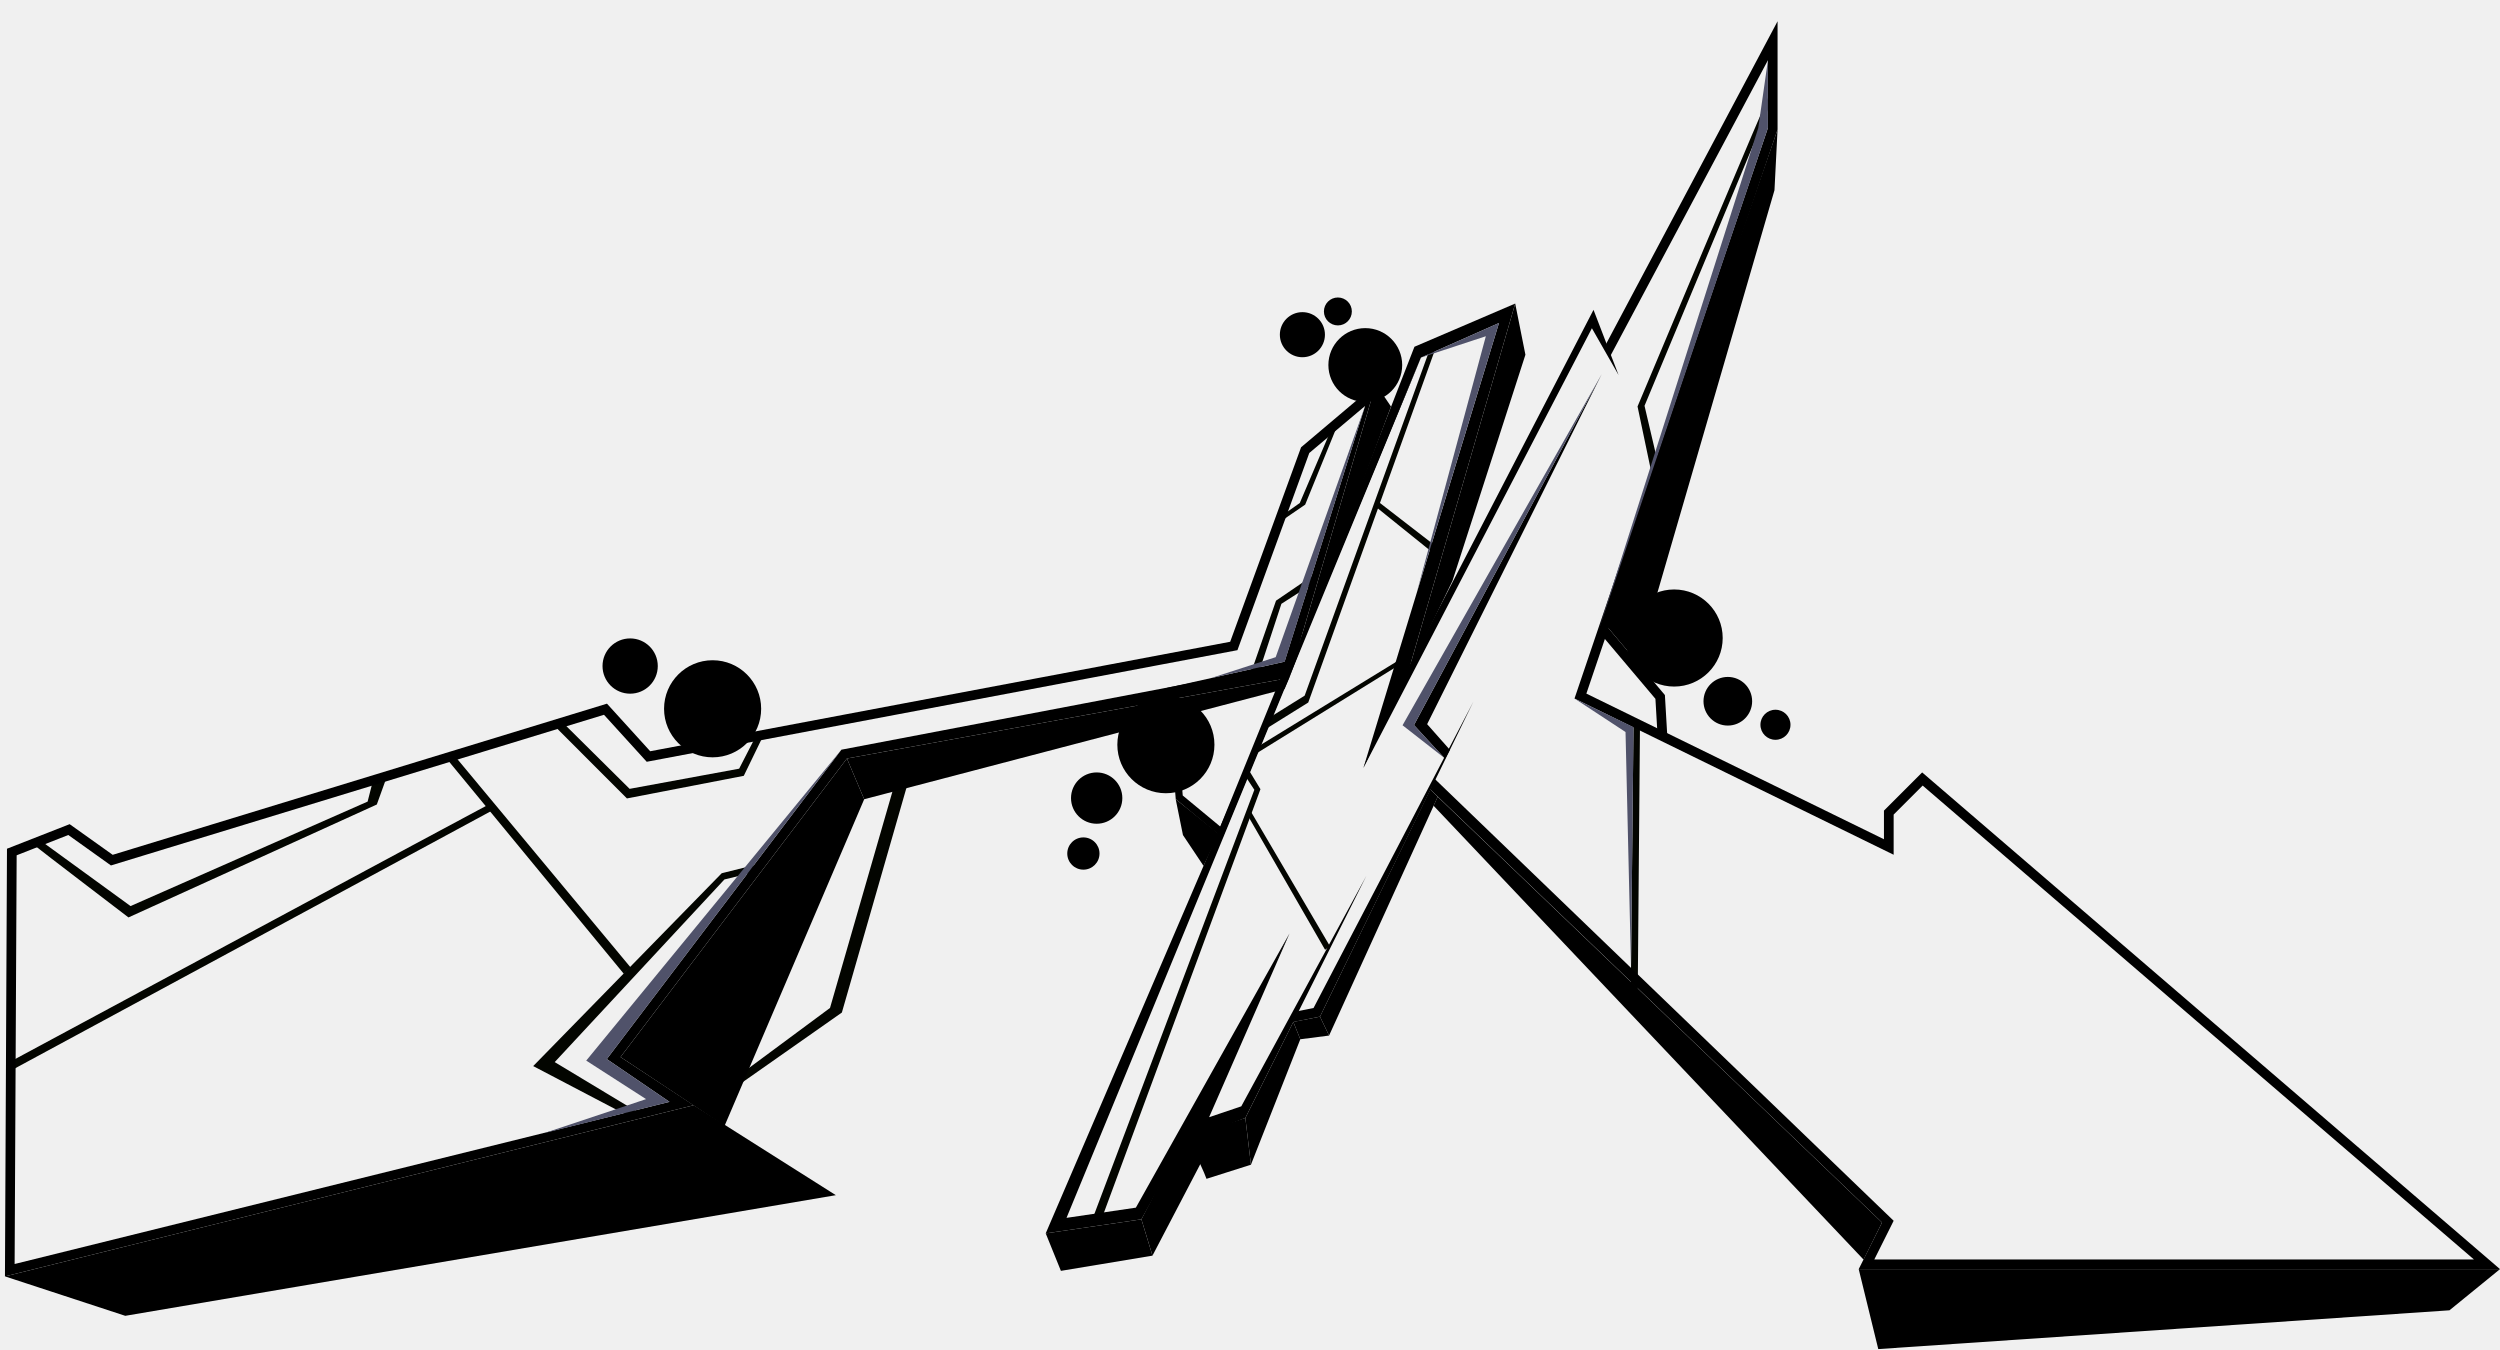
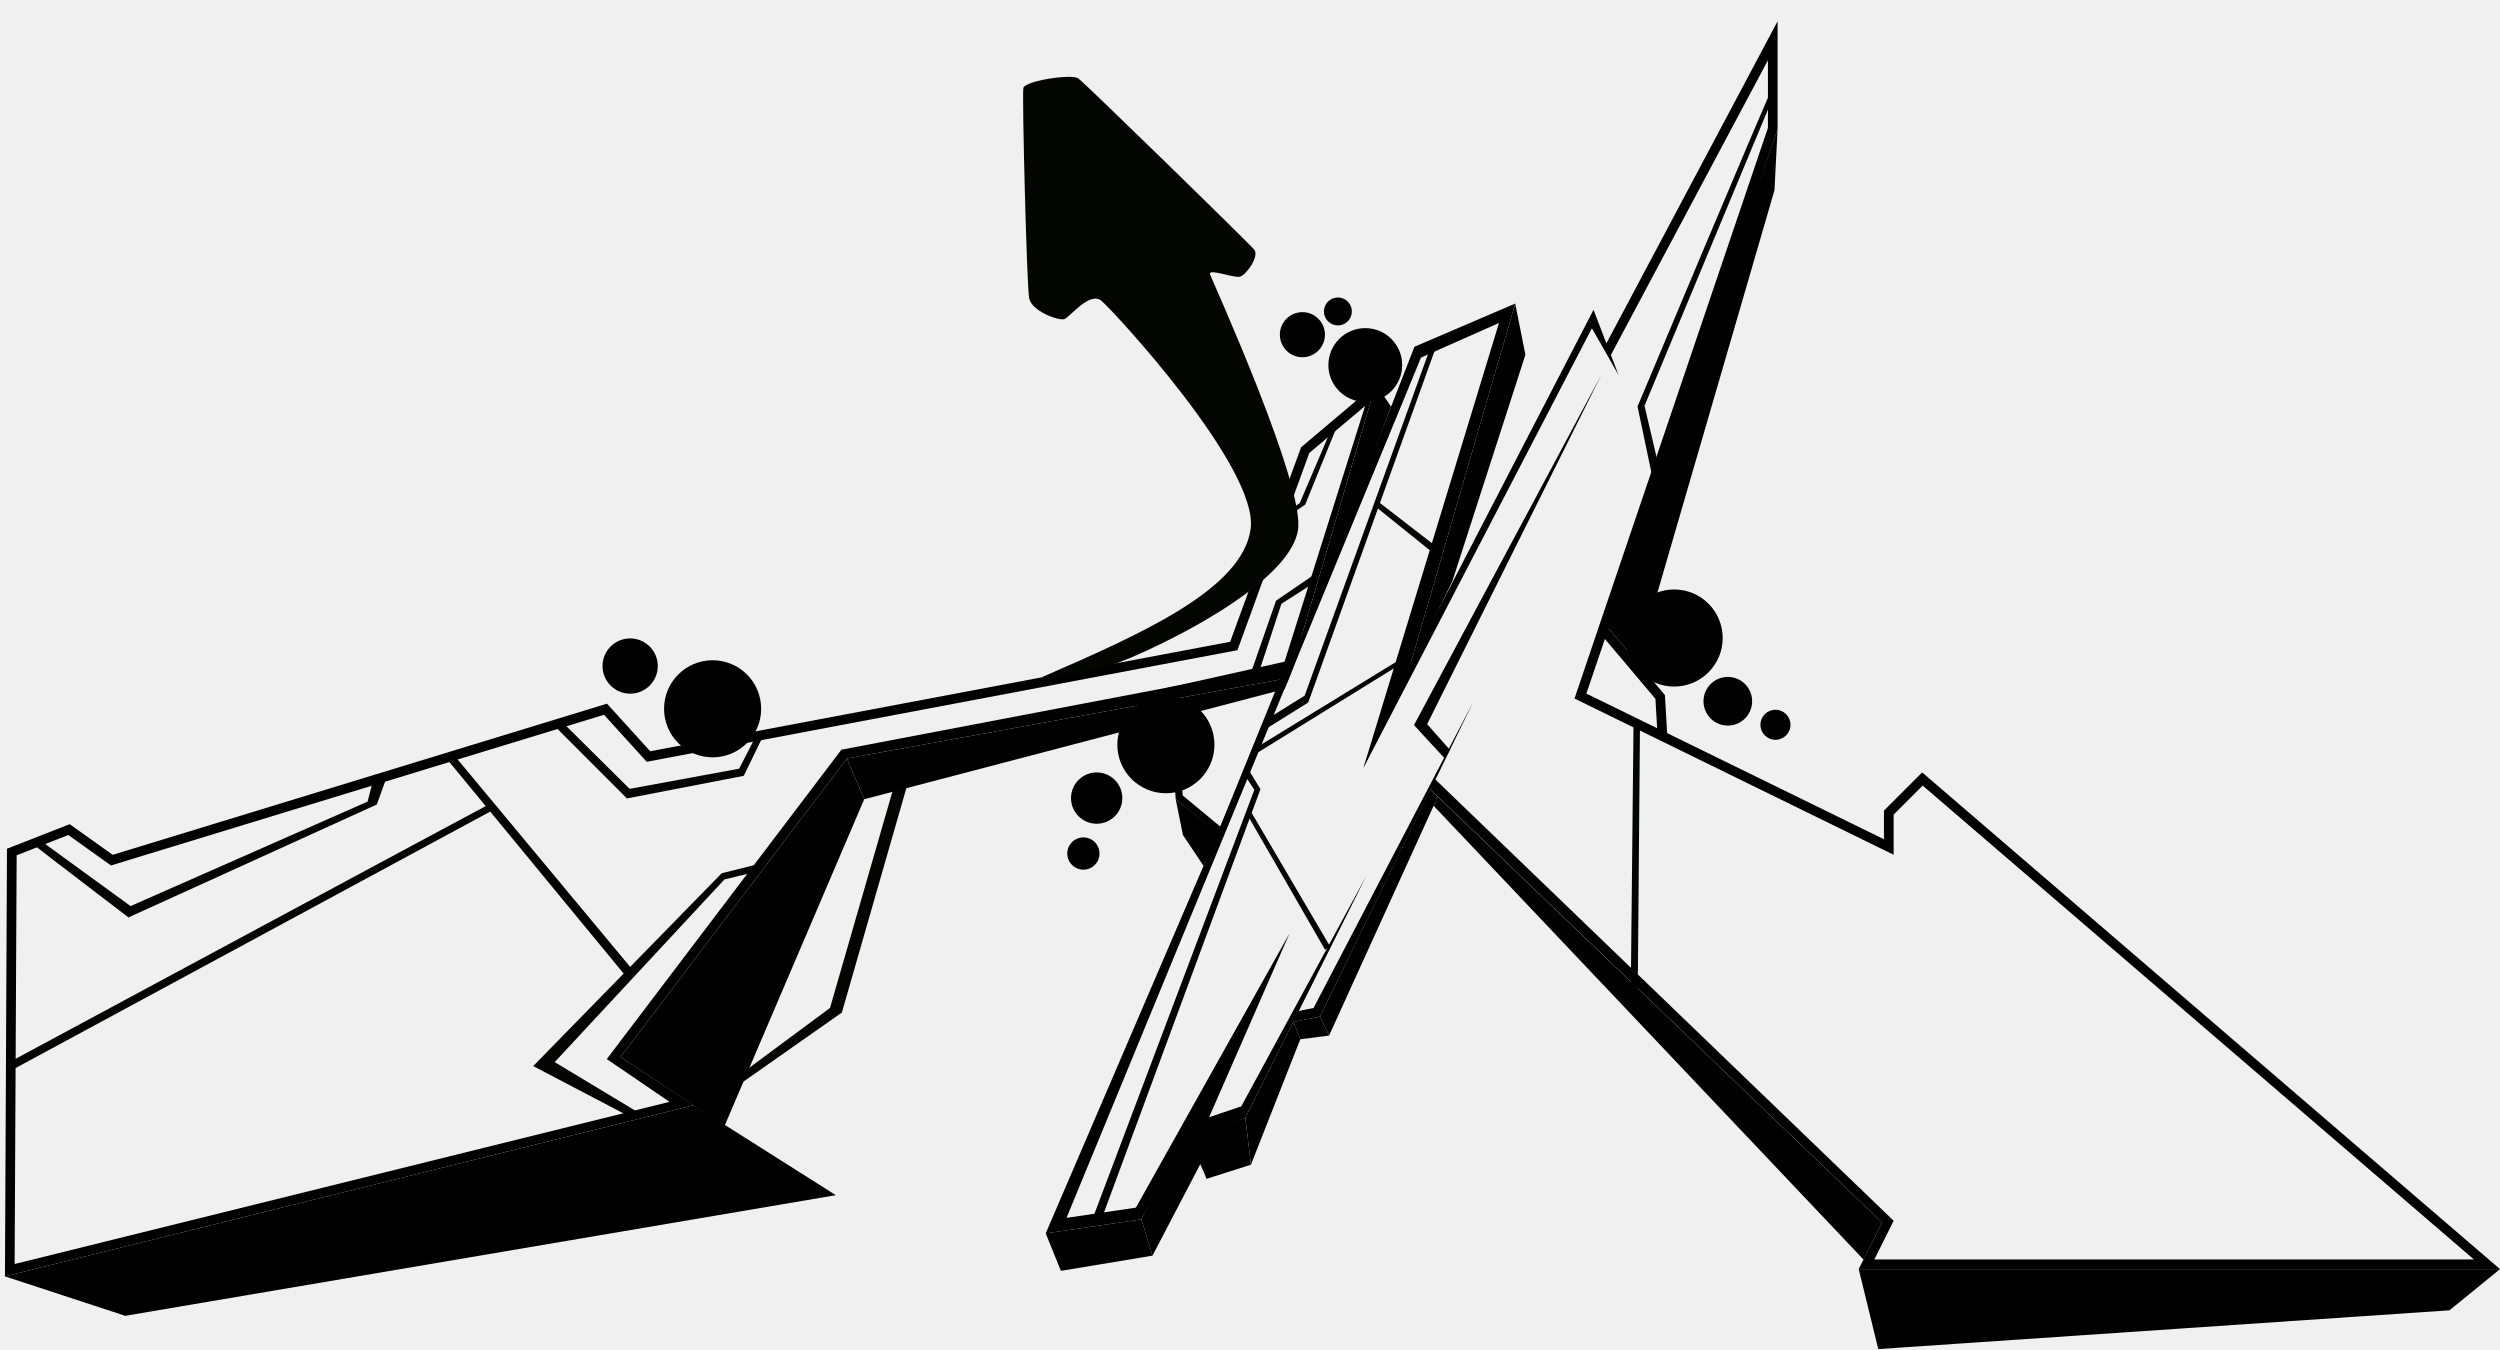
<svg xmlns="http://www.w3.org/2000/svg" style="isolation:isolate" viewBox="0 0 258.502 139.495" width="258.502pt" height="139.495pt" version="1.1" id="svg314">
  <defs id="defs195">
    <clipPath id="_clipPath_VL4lQNFTekCiBlrKs3lIcRmLPUe8LF3L">
      <rect width="257.7" height="131.15" id="rect192" x="0" y="0" />
    </clipPath>
  </defs>
  <g id="layer1" style="display:none" transform="translate(0.8019242,0.3488306)">
    <rect style="fill:#a0a0b1;fill-opacity:1;fill-rule:evenodd;stroke:none;stroke-width:0.775" id="rect421" width="258.503" height="140.241" x="-0.802" y="-0.349" />
  </g>
  <g id="layer10" style="display:inline" />
  <g id="layer2">
    <path style="font-variation-settings:normal;opacity:1;vector-effect:none;fill:#030500;fill-opacity:1;stroke:none;stroke-width:14.173;stroke-linecap:butt;stroke-linejoin:miter;stroke-miterlimit:4;stroke-dasharray:none;stroke-dashoffset:0;stroke-opacity:1;-inkscape-stroke:none;stop-color:#000000;stop-opacity:1" d="m 92.33,81.67 c 0,0 -6.094,21.125 -6.506,22.552 -0.621,0.462 -9.829,7.281 -9.829,7.281 l -0.375,1.216 c 0,0 10.289,-7.22 11.43,-8.022 0.675,-2.345 6.751,-23.493 6.751,-23.493 z" id="path19184" />
    <path style="font-variation-settings:normal;opacity:1;vector-effect:none;fill:#030500;fill-opacity:1;stroke:none;stroke-width:14.173;stroke-linecap:butt;stroke-linejoin:miter;stroke-miterlimit:4;stroke-dasharray:none;stroke-dashoffset:0;stroke-opacity:1;-inkscape-stroke:none;stop-color:#000000;stop-opacity:1" d="m 77.941,89.465 -3.316,0.829 -19.492,19.94 9.835,5.155 0.975,-0.393 -8.585,-5.175 17.548,-18.885 2.93,-0.714 z" id="path19976" />
    <path style="font-variation-settings:normal;opacity:1;vector-effect:none;fill:#030500;fill-opacity:1;stroke:none;stroke-width:14.173;stroke-linecap:butt;stroke-linejoin:miter;stroke-miterlimit:4;stroke-dasharray:none;stroke-dashoffset:0;stroke-opacity:1;-inkscape-stroke:none;stop-color:#000000;stop-opacity:1" d="m 3.626,87.457 c 0.443,0.374 9.658,7.406 9.658,7.406 L 38.963,83.186 39.936,80.489 38.54,80.81 38.012,82.885 13.499,93.689 4.458,87.113 Z" id="path20228" />
    <path style="font-variation-settings:normal;opacity:1;vector-effect:none;fill:#030500;fill-opacity:1;stroke:none;stroke-width:14.173;stroke-linecap:butt;stroke-linejoin:miter;stroke-miterlimit:4;stroke-dasharray:none;stroke-dashoffset:0;stroke-opacity:1;-inkscape-stroke:none;stop-color:#000000;stop-opacity:1" d="m 131.05,74.332 3.853,-2.403 13.072,-36.187 0.602,-0.124 -13.303,37.024 -4.28,2.665 z" id="path21536" />
    <path style="font-variation-settings:normal;opacity:1;vector-effect:none;fill:#030500;fill-opacity:1;stroke:none;stroke-width:14.173;stroke-linecap:butt;stroke-linejoin:miter;stroke-miterlimit:4;stroke-dasharray:none;stroke-dashoffset:0;stroke-opacity:1;-inkscape-stroke:none;stop-color:#000000;stop-opacity:1" d="m 129.418,69.371 2.523,-7.26 4.011,-2.736 -0.208,0.979 -3.246,2.081 -2.254,6.861 z" id="path21940" />
    <path style="font-variation-settings:normal;opacity:1;vector-effect:none;fill:#030500;fill-opacity:1;stroke:none;stroke-width:14.173;stroke-linecap:butt;stroke-linejoin:miter;stroke-miterlimit:4;stroke-dasharray:none;stroke-dashoffset:0;stroke-opacity:1;-inkscape-stroke:none;stop-color:#000000;stop-opacity:1" d="M 183.425,8.748 C 183.08,9.204 169.323,42.03 169.323,42.03 l 1.53,7.292 0.696,-0.95 -1.504,-6.411 13.237,-31.766 z" id="path22557" />
    <path style="font-variation-settings:normal;opacity:1;vector-effect:none;fill:#030500;fill-opacity:1;stroke:none;stroke-width:14.173;stroke-linecap:butt;stroke-linejoin:miter;stroke-miterlimit:4;stroke-dasharray:none;stroke-dashoffset:0;stroke-opacity:1;-inkscape-stroke:none;stop-color:#000000;stop-opacity:1" d="m 129.172,79.698 1.159,1.905 -16.27,44.02 -0.953,0.036 16.592,-43.992 -0.861,-1.305 z" id="path22997" />
    <path style="font-variation-settings:normal;opacity:1;vector-effect:none;fill:#030500;fill-opacity:1;stroke:none;stroke-width:14.173;stroke-linecap:butt;stroke-linejoin:miter;stroke-miterlimit:4;stroke-dasharray:none;stroke-dashoffset:0;stroke-opacity:1;-inkscape-stroke:none;stop-color:#000000;stop-opacity:1" d="m 137.501,44.741 -3.103,7.27 -1.693,1.195 -0.142,0.612 2.394,-1.64 3.176,-7.811 z" id="path25313" />
    <path style="font-variation-settings:normal;opacity:1;vector-effect:none;fill:#030500;fill-opacity:1;stroke:none;stroke-width:14.173;stroke-linecap:butt;stroke-linejoin:miter;stroke-miterlimit:4;stroke-dasharray:none;stroke-dashoffset:0;stroke-opacity:1;-inkscape-stroke:none;stop-color:#000000;stop-opacity:1" d="m 58.361,74.884 6.742,6.683 11.325,-2.085 1.487,-2.894 0.875,-0.246 -1.882,3.879 -12.083,2.338 -7.22,-7.226 z" id="path25492" />
    <path style="font-variation-settings:normal;opacity:1;vector-effect:none;fill:#030500;fill-opacity:1;stroke:none;stroke-width:14.173;stroke-linecap:butt;stroke-linejoin:miter;stroke-miterlimit:4;stroke-dasharray:none;stroke-dashoffset:0;stroke-opacity:1;-inkscape-stroke:none;stop-color:#000000;stop-opacity:1" d="m 46.296,78.587 18.205,22.102 0.696,-0.666 -18.205,-21.89 z" id="path26785" />
    <path style="font-variation-settings:normal;opacity:1;vector-effect:none;fill:#030500;fill-opacity:1;stroke:none;stroke-width:14.173;stroke-linecap:butt;stroke-linejoin:miter;stroke-miterlimit:4;stroke-dasharray:none;stroke-dashoffset:0;stroke-opacity:1;-inkscape-stroke:none;stop-color:#000000;stop-opacity:1" d="M 50.748,83.069 C 49.682,83.615 1.339,109.626 1.339,109.626 L 1.144,110.688 50.969,83.766 Z" id="path26900" />
    <path style="font-variation-settings:normal;opacity:1;vector-effect:none;fill:#030500;fill-opacity:1;stroke:none;stroke-width:14.173;stroke-linecap:butt;stroke-linejoin:miter;stroke-miterlimit:4;stroke-dasharray:none;stroke-dashoffset:0;stroke-opacity:1;-inkscape-stroke:none;stop-color:#000000;stop-opacity:1" d="m 130.02,77.225 14.884,-9.122 -0.41,0.774 -14.565,9.016 z" id="path27015" />
    <path style="font-variation-settings:normal;opacity:1;vector-effect:none;fill:#030500;fill-opacity:1;stroke:none;stroke-width:14.173;stroke-linecap:butt;stroke-linejoin:miter;stroke-miterlimit:4;stroke-dasharray:none;stroke-dashoffset:0;stroke-opacity:1;-inkscape-stroke:none;stop-color:#000000;stop-opacity:1" d="m 142.296,52.433 5.834,4.697 0.176,-0.776 -5.859,-4.531 z" id="path27584" />
    <path style="font-variation-settings:normal;opacity:1;vector-effect:none;fill:#030500;fill-opacity:1;stroke:none;stroke-width:14.173;stroke-linecap:butt;stroke-linejoin:miter;stroke-miterlimit:4;stroke-dasharray:none;stroke-dashoffset:0;stroke-opacity:1;-inkscape-stroke:none;stop-color:#000000;stop-opacity:1" d="m 129.188,83.652 8.34,14.205 -0.515,0.349 -8.113,-14.092 z" id="path27699" />
    <path style="font-variation-settings:normal;opacity:1;vector-effect:none;fill:#030500;fill-opacity:1;stroke:none;stroke-width:14.173;stroke-linecap:butt;stroke-linejoin:miter;stroke-miterlimit:4;stroke-dasharray:none;stroke-dashoffset:0;stroke-opacity:1;-inkscape-stroke:none;stop-color:#000000;stop-opacity:1" d="m 168.908,74.734 -0.279,27.212 0.717,0.322 0.23,-27.266 z" id="path27814" />
  </g>
  <g clip-path="url(#_clipPath_VL4lQNFTekCiBlrKs3lIcRmLPUe8LF3L)" id="g312" transform="translate(0.8019242,0.3488306)">
    <clipPath id="_clipPath_2R05YMjZbD0UgsZZwA9G1NSyA91KCKEh">
      <rect x="0" y="0" width="257.7" height="131.15" fill="#ffffff" id="rect199" />
    </clipPath>
    <g clip-path="url(#_clipPath_2R05YMjZbD0UgsZZwA9G1NSyA91KCKEh)" id="g294">
      <g id="g292">
        <g id="g274">
          <g id="g272">
            <g id="g206" />
            <g id="g214" />
            <g id="g228" />
            <g id="g234" />
            <g id="g240" />
            <g id="g246" />
            <g id="g252" />
            <g id="g258" />
            <g id="g264" />
            <g id="g270" />
          </g>
        </g>
      </g>
    </g>
  </g>
  <g id="block9" style="display:inline" transform="translate(0.8019242,0.3488306)" ref="M_left">
    <path d="m 132.601,68.324 -0.085,1.42 L 86.77,78.08 63.36,108.95 70.928,113.932 -0.29,131.63 -0.08,87.41 6.4,84.87 l 4.45,3.17 51.11,-15.63 4.47,4.92 59.97,-11.32 7.33,-20.11 7.73,-6.53 -8.943,30.374 -1.048,0.082 L 140.35,41.63 134.58,46.49 127.15,66.88 66.07,78.42 61.65,73.56 10.67,89.14 6.26,85.99 0.92,88.09 0.71,130.35 68.424,113.583 61.94,109.16 86.2,77.17 Z" fill="#ffffff" id="path308" style="isolation:isolate;fill:#000000;fill-opacity:1" />
    <path style="display:inline;isolation:isolate;fill:#000000;fill-opacity:1;stroke:none;stroke-width:0.75px;stroke-linecap:butt;stroke-linejoin:miter;stroke-opacity:1" d="m -0.29,131.63 12.442,4.078 73.472,-12.474 -14.696,-9.302 z" id="path24700" />
    <path style="display:inline;isolation:isolate;fill:#000000;fill-opacity:1;stroke:none;stroke-width:0.75px;stroke-linecap:butt;stroke-linejoin:miter;stroke-opacity:0.971" d="M 74.117,116.071 88.557,82.293 86.77,78.08 63.36,108.95 Z" id="path25252" />
    <path style="display:inline;isolation:isolate;fill:#000000;fill-opacity:1;stroke:none;stroke-width:0.75px;stroke-linecap:butt;stroke-linejoin:miter;stroke-opacity:1" d="m 88.557,82.293 43.461,-11.391 0.499,-1.157 -45.747,8.336 z" id="path25254" />
    <path style="display:inline;isolation:isolate;fill:#000000;fill-opacity:1;stroke:none;stroke-width:0.75px;stroke-linecap:butt;stroke-linejoin:miter;stroke-opacity:1" d="m 142.262,39.719 1.569,2.32 -10.512,28.054 v 0 z" id="path102660" transform="translate(-0.8019242,-0.3488306)" />
  </g>
  <g id="block10" style="display:inline" transform="translate(0.8019242,0.3488306)" ref="M_right">
    <path d="m 147.516,80.156 47.487,45.724 -2,4 h 62 l -57,-49 -3,3 v 4.154 l -33,-16.154 20,-59 v -7 L 165.688,36.5 165.25,35.25 183,1.85 V 13.04 L 163.23,71.37 194,86.43 v -2.96 l 3.95,-3.95 20.873,17.942 38.877,33.418 h -66.31 l 2.41,-4.82 -46.706,-44.779 z" fill="#ffffff" id="path208" style="isolation:isolate;fill:#000000;fill-opacity:1" />
    <path d="m 149.122,77.19 -2.356,-2.659 18.047,-36.187 -19.407,36.281 3.212,3.488 z" fill="#ffffff" id="path210" style="isolation:isolate;fill:#000000;fill-opacity:1" />
    <path d="m 133.43,104.198 1.589,-0.318 16.54,-31.698 -15.873,32.588 -2.878,0.575 z" fill="#ffffff" id="path278" style="isolation:isolate;fill:#000000;fill-opacity:1" />
    <path d="M 128.37,79.349 145.452,35.507 155.871,31.039 144.773,69.258 140.177,79.053 154.195,33.047 l -8.07,3.578 z" fill="#ffffff" id="path298" style="isolation:isolate;fill:#000000;fill-opacity:1" />
    <path d="m 164.78,65.29 -0.32,-0.38 0.76,-0.65 0.33,0.39 5.8,6.87 0.22,3.76 0.03,0.49 -1,0.06 -0.03,-0.5 -0.2,-3.42 z" fill="#ffffff" id="path306" style="isolation:isolate;fill:#000000;fill-opacity:1" />
    <path d="m 142,74.125 21.969,-42.437 2.594,6.75 -2.761,-4.846 -23.625,45.461 z" fill="#ffffff" id="path276" style="isolation:isolate;fill:#000000;fill-opacity:1" />
    <path style="display:inline;isolation:isolate;fill:#000000;fill-opacity:1;stroke:none;stroke-width:0.75px;stroke-linecap:butt;stroke-linejoin:miter;stroke-opacity:1" d="m 183.802,13.389 -0.32,6.28 -14.197,48.81 -3.263,-3.871 z" id="path94622" transform="translate(-0.8019242,-0.3488306)" />
    <path style="display:inline;isolation:isolate;fill:#000000;fill-opacity:1;stroke:none;stroke-width:0.75px;stroke-linecap:butt;stroke-linejoin:miter;stroke-opacity:1" d="m 258.502,131.229 -5.226,4.258 -59.062,4.008 -2.022,-8.266 z" id="path68566" transform="translate(-0.8019242,-0.3488306)" />
    <path style="display:inline;isolation:isolate;fill:#000000;fill-opacity:1;stroke:none;stroke-width:0.75px;stroke-linecap:butt;stroke-linejoin:miter;stroke-opacity:1" d="m 148.661,82.385 45.94,44.024 -1.906,3.837 -44.465,-46.934 z" id="path72600" transform="translate(-0.8019242,-0.3488306)" />
    <path style="display:inline;isolation:isolate;fill:#000000;fill-opacity:1;stroke:none;stroke-width:0.75px;stroke-linecap:butt;stroke-linejoin:miter;stroke-opacity:1" d="m 156.673,31.388 -11.098,38.219 4.61,-9.545 7.544,-23.381 z" id="path68384" transform="translate(-0.8019242,-0.3488306)" />
    <path style="display:inline;isolation:isolate;fill:#000000;fill-opacity:1;stroke:none;stroke-width:0.75px;stroke-linecap:butt;stroke-linejoin:miter;stroke-opacity:1" d="m 108.128,127.531 1.57,3.877 9.47,-1.573 -1.147,-3.755 z" id="path46914" transform="translate(-0.8019242,-0.3488306)" />
    <path style="display:inline;isolation:isolate;fill:#000000;fill-opacity:1;stroke:none;stroke-width:0.75px;stroke-linecap:butt;stroke-linejoin:miter;stroke-opacity:1" d="m 123.202,117.459 c -0.72,-0.093 1.033,2.955 1.55,4.433 l 4.597,-1.46 -0.578,-4.84 z" id="path54417" transform="translate(-0.8019242,-0.3488306)" />
    <path style="display:inline;isolation:isolate;fill:#000000;fill-opacity:1;stroke:none;stroke-width:0.75px;stroke-linecap:butt;stroke-linejoin:miter;stroke-opacity:1" d="m 128.771,115.591 4.959,-9.923 0.722,1.793 -5.104,12.97 z" id="path58189" transform="translate(-0.8019242,-0.3488306)" />
    <path style="display:inline;isolation:isolate;fill:#000000;fill-opacity:1;stroke:none;stroke-width:0.75px;stroke-linecap:butt;stroke-linejoin:miter;stroke-opacity:1" d="m 133.73,105.668 0.722,1.793 2.975,-0.384 -0.94,-1.958 z" id="path62263" transform="translate(-0.8019242,-0.3488306)" />
    <path style="display:inline;isolation:isolate;fill:#000000;fill-opacity:1;stroke:none;stroke-width:0.75px;stroke-linecap:butt;stroke-linejoin:miter;stroke-opacity:1" d="m 136.488,105.119 11.408,-23.489 0.766,0.755 -11.234,24.692 z" id="path65322" transform="translate(-0.8019242,-0.3488306)" />
    <path style="display:inline;isolation:isolate;fill:#000000;fill-opacity:1;stroke:none;stroke-width:0.75px;stroke-linecap:butt;stroke-linejoin:miter;stroke-opacity:1" d="m 119.168,129.834 4.977,-9.525 -0.943,-2.851 -0.092,0.01 9.339,-19.182 -14.428,27.793 z" id="path51124" transform="translate(-0.8019242,-0.3488306)" />
    <path d="m 140.484,90.211 -12.515,25.031 -6.113,2.421 10.68,-21.494 v 0 L 124.219,115.172 l 3.328,-1.125 z" fill="#ffffff" id="path296" style="isolation:isolate;fill:#000000;fill-opacity:1" />
    <path d="m 132.536,96.169 v 0 L 126.469,109.012 117.219,125.731 107.326,127.182 132.601,68.324 146.125,36.625 l -36.648,88.953 7.171,-1.055 z" fill="#ffffff" id="path300" style="isolation:isolate;fill:#000000;fill-opacity:1" />
    <path style="color:#000000;fill:#000000;fill-opacity:1;-inkscape-stroke:none" d="m 133.219,67.803 -0.699,0.156 -12.668,2.826 0.918,11.494 3.994,3.307 0.854,0.663 z m -1.234,1.043 -6.611,16.273 -0.131,-0.109 -3.75,-3.105 L 120.652,71.375 Z" id="path23708" />
    <path style="fill:#000000;fill-opacity:1;stroke:none;stroke-width:0.75px;stroke-linecap:butt;stroke-linejoin:miter;stroke-opacity:1" d="m 120.764,82.282 0.752,3.714 2.128,3.187 1.58,-3.316 z" id="path33282" />
  </g>
  <g id="layer3" style="display:inline">
    <circle style="fill:#000000;fill-opacity:1;stroke:none;stroke-width:19.676;stroke-linecap:round;stroke-linejoin:round;stroke-miterlimit:300;paint-order:fill markers stroke" id="path28223" cx="141.172" cy="37.744" r="3.816" />
    <circle style="isolation:isolate;fill:#000000;fill-opacity:1;stroke:none;stroke-width:25.883;stroke-linecap:round;stroke-linejoin:round;stroke-miterlimit:300;paint-order:fill markers stroke" id="path28223-7" cx="73.684" cy="73.289" r="5.02" />
    <circle style="isolation:isolate;fill:#000000;fill-opacity:1;stroke:none;stroke-width:25.883;stroke-linecap:round;stroke-linejoin:round;stroke-miterlimit:300;paint-order:fill markers stroke" id="path28223-7-3" cx="120.554" cy="77.002" r="5.02" />
    <circle style="isolation:isolate;fill:#000000;fill-opacity:1;stroke:none;stroke-width:25.883;stroke-linecap:round;stroke-linejoin:round;stroke-miterlimit:300;paint-order:fill markers stroke" id="path28223-7-3-2" cx="173.108" cy="65.971" r="5.02" />
    <circle style="isolation:isolate;fill:#000000;fill-opacity:1;stroke:none;stroke-width:12.968;stroke-linecap:round;stroke-linejoin:round;stroke-miterlimit:300;paint-order:fill markers stroke" id="path28223-7-3-2-9" cx="178.658" cy="72.51" r="2.515" />
    <circle style="isolation:isolate;fill:#000000;fill-opacity:1;stroke:none;stroke-width:8.01;stroke-linecap:round;stroke-linejoin:round;stroke-miterlimit:300;paint-order:fill markers stroke" id="path28223-7-3-2-9-1" cx="183.584" cy="74.942" r="1.554" />
    <circle style="isolation:isolate;fill:#000000;fill-opacity:1;stroke:none;stroke-width:13.676;stroke-linecap:round;stroke-linejoin:round;stroke-miterlimit:300;paint-order:fill markers stroke" id="path28223-7-3-5" cx="113.397" cy="82.523" r="2.653" />
    <circle style="isolation:isolate;fill:#000000;fill-opacity:1;stroke:none;stroke-width:8.597;stroke-linecap:round;stroke-linejoin:round;stroke-miterlimit:300;paint-order:fill markers stroke" id="path28223-7-3-5-6" cx="112.023" cy="88.256" r="1.667" />
    <circle style="isolation:isolate;fill:#000000;fill-opacity:1;stroke:none;stroke-width:14.728;stroke-linecap:round;stroke-linejoin:round;stroke-miterlimit:300;paint-order:fill markers stroke" id="path28223-7-5" cx="65.158" cy="68.87" r="2.857" />
    <circle style="isolation:isolate;fill:#000000;fill-opacity:1;stroke:none;stroke-width:12.02;stroke-linecap:round;stroke-linejoin:round;stroke-miterlimit:300;paint-order:fill markers stroke" id="path28223-3" cx="134.669" cy="34.607" r="2.331" />
    <circle style="isolation:isolate;fill:#000000;fill-opacity:1;stroke:none;stroke-width:7.446;stroke-linecap:round;stroke-linejoin:round;stroke-miterlimit:300;paint-order:fill markers stroke" id="path28223-3-6" cx="138.338" cy="32.204" r="1.444" />
  </g>
-   <g id="layer4">
-     <path style="font-variation-settings:normal;opacity:1;vector-effect:none;fill:#50526a;fill-opacity:1;stroke:none;stroke-width:14.173;stroke-linecap:butt;stroke-linejoin:miter;stroke-miterlimit:4;stroke-dasharray:none;stroke-dashoffset:0;stroke-opacity:1;-inkscape-stroke:none;stop-color:#000000;stop-opacity:1" d="m 87.002,77.519 -24.26,31.99 6.484,4.423 -12.988,3.244 10.566,-3.526 -6.188,-3.982 z" id="path1025" />
-     <path style="font-variation-settings:normal;opacity:1;vector-effect:none;fill:#50526a;fill-opacity:1;stroke:none;stroke-width:14.173;stroke-linecap:butt;stroke-linejoin:miter;stroke-miterlimit:4;stroke-dasharray:none;stroke-dashoffset:0;stroke-opacity:1;-inkscape-stroke:none;stop-color:#000000;stop-opacity:1" d="m 141.152,41.979 -8.313,26.437 -7.656,1.708 6.725,-2.174 z" id="path1652" />
-     <path style="font-variation-settings:normal;opacity:1;vector-effect:none;fill:#50526a;fill-opacity:1;stroke:none;stroke-width:14.173;stroke-linecap:butt;stroke-linejoin:miter;stroke-miterlimit:4;stroke-dasharray:none;stroke-dashoffset:0;stroke-opacity:1;-inkscape-stroke:none;stop-color:#000000;stop-opacity:1" d="m 146.927,36.974 8.07,-3.578 -8.5,27.854 7.14,-26.483 z" id="path1932" />
-     <path style="font-variation-settings:normal;opacity:1;vector-effect:none;fill:#50526a;fill-opacity:1;stroke:none;stroke-width:14.173;stroke-linecap:butt;stroke-linejoin:miter;stroke-miterlimit:4;stroke-dasharray:none;stroke-dashoffset:0;stroke-opacity:1;-inkscape-stroke:none;stop-color:#000000;stop-opacity:1" d="m 182.805,6.229 v 7 l -17.543,52.03 16.544,-52.023 z" id="path2100" />
-     <path style="font-variation-settings:normal;opacity:1;vector-effect:none;fill:#50526a;fill-opacity:1;stroke:none;stroke-width:14.173;stroke-linecap:butt;stroke-linejoin:miter;stroke-miterlimit:4;stroke-dasharray:none;stroke-dashoffset:0;stroke-opacity:1;-inkscape-stroke:none;stop-color:#000000;stop-opacity:1" d="m 165.615,38.693 -19.407,36.281 3.11,3.377 -4.293,-3.357 z" id="path5937" />
-     <path style="font-variation-settings:normal;opacity:1;vector-effect:none;fill:#50526a;fill-opacity:1;stroke:none;stroke-width:14.173;stroke-linecap:butt;stroke-linejoin:miter;stroke-miterlimit:4;stroke-dasharray:none;stroke-dashoffset:0;stroke-opacity:1;-inkscape-stroke:none;stop-color:#000000;stop-opacity:1" d="m 162.805,72.229 6.1,2.963 -0.256,24.891 -0.568,-24.391 z" id="path11287" />
+   <g id="layer6">
+     <path style="font-variation-settings:normal;opacity:1;vector-effect:none;fill:#030500;fill-opacity:1;stroke:none;stroke-width:14.173;stroke-linecap:butt;stroke-linejoin:miter;stroke-miterlimit:4;stroke-dasharray:none;stroke-dashoffset:0;stroke-opacity:1;-inkscape-stroke:none;stop-color:#000000;stop-opacity:1" d="m 111.755,69.604 c 1.839,-0.373 3.53,-0.716 8.259,-3.017 4.73,-2.301 13.358,-7.149 14.19,-11.709 0.832,-4.56 -8.859,-25.861 -9.084,-26.512 -0.225,-0.651 2.436,0.398 3.081,0.247 0.645,-0.151 2.041,-2.109 1.495,-2.79 -0.546,-0.681 -17.497,-17.208 -18.193,-17.712 -0.696,-0.504 -5.541,0.255 -5.687,0.986 -0.146,0.731 0.351,20.371 0.597,21.729 0.246,1.358 3.063,2.366 3.644,2.168 0.582,-0.198 2.616,-2.915 3.843,-1.883 1.228,1.032 16.24,17.239 15.42,23.551 -0.82,6.312 -11.53,10.977 -21.635,15.378 0,0 4.069,-0.436 4.069,-0.436 z" id="path6826" />
  </g>
</svg>
